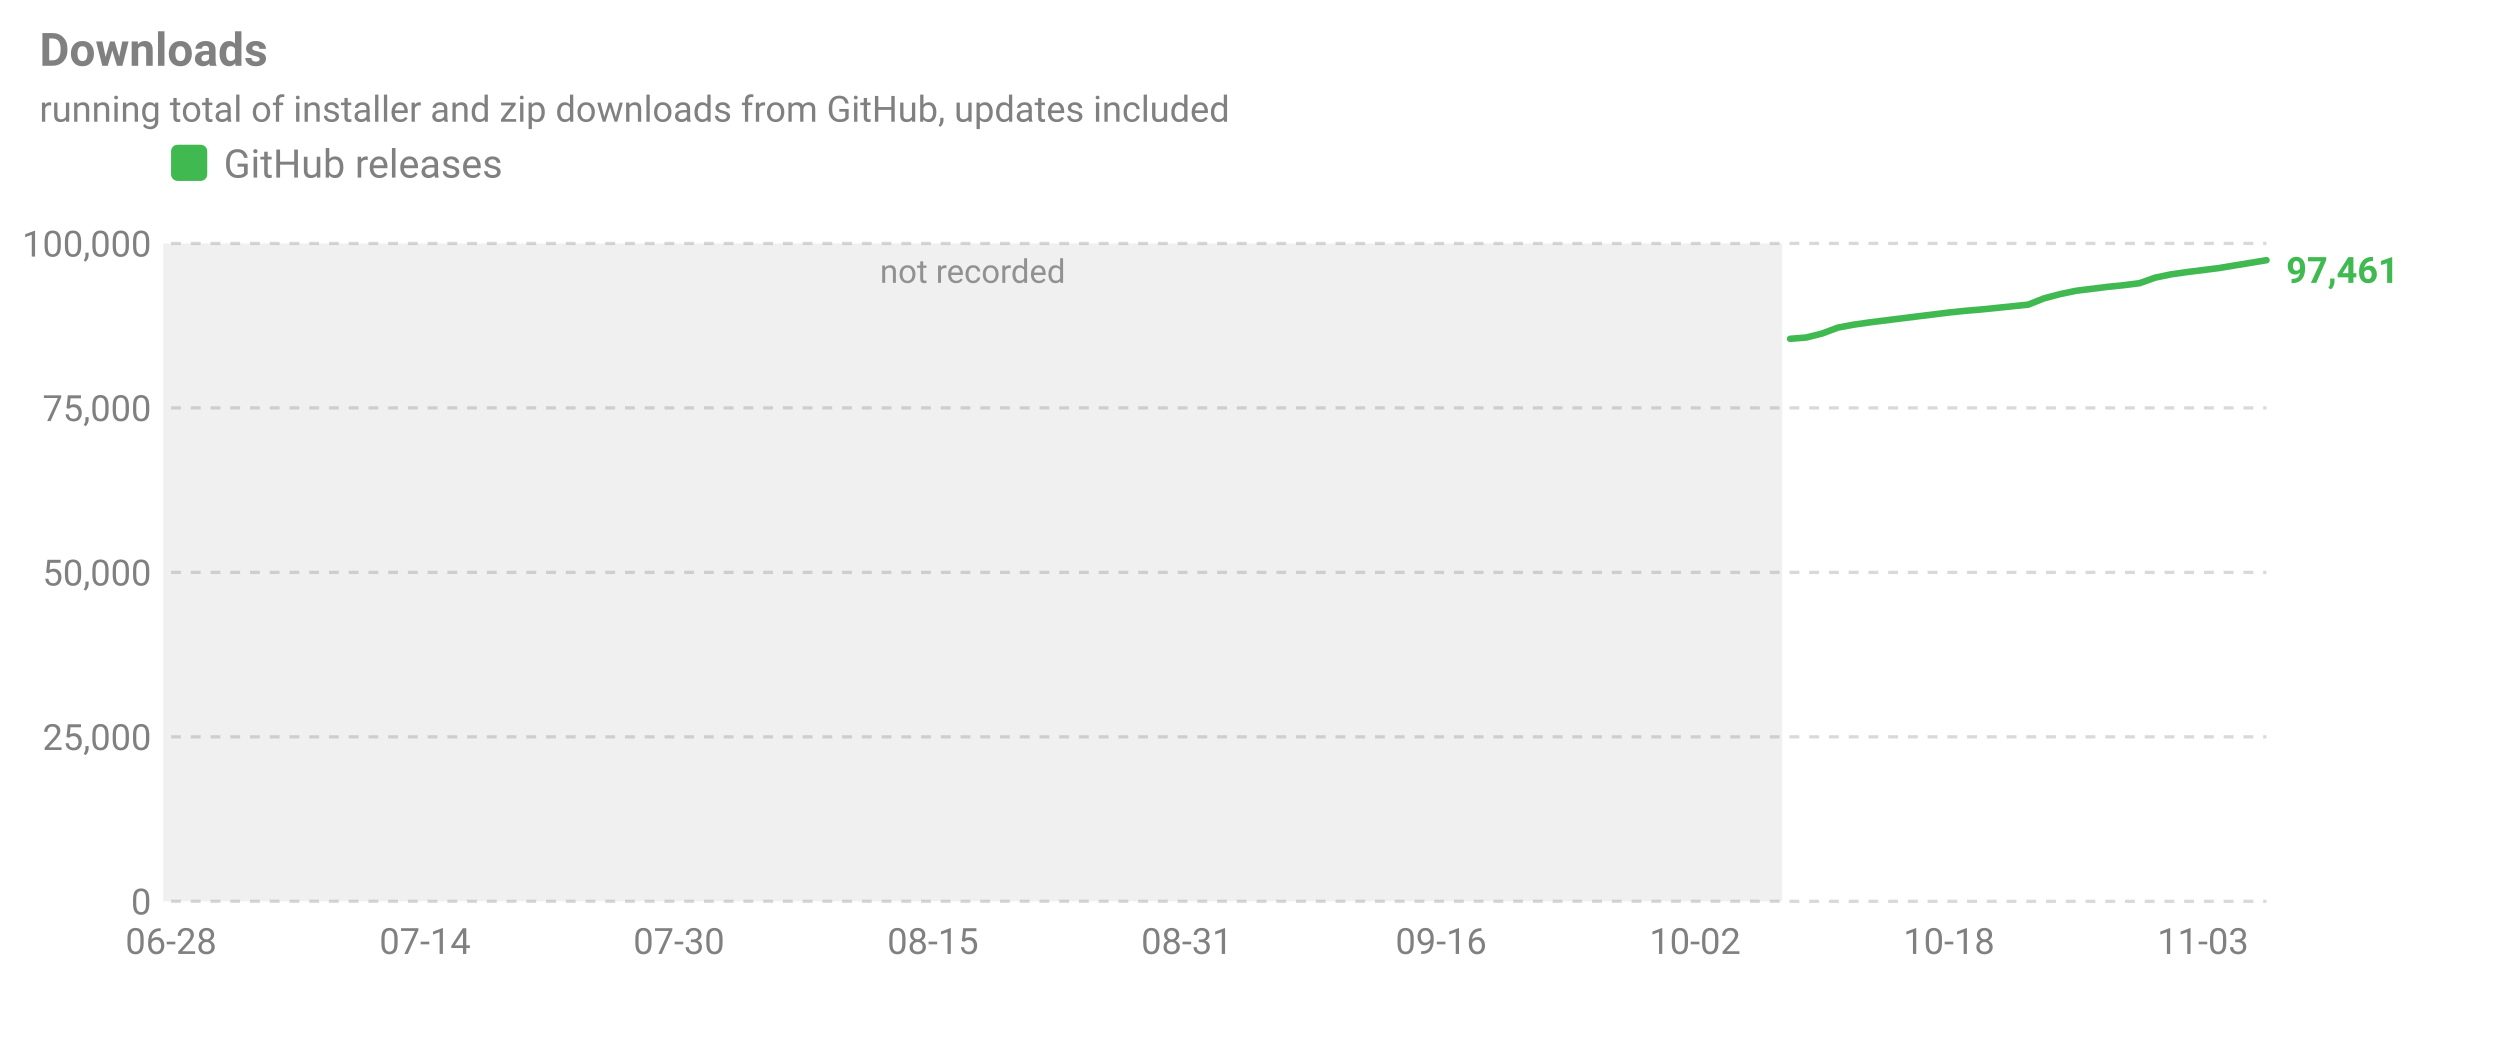
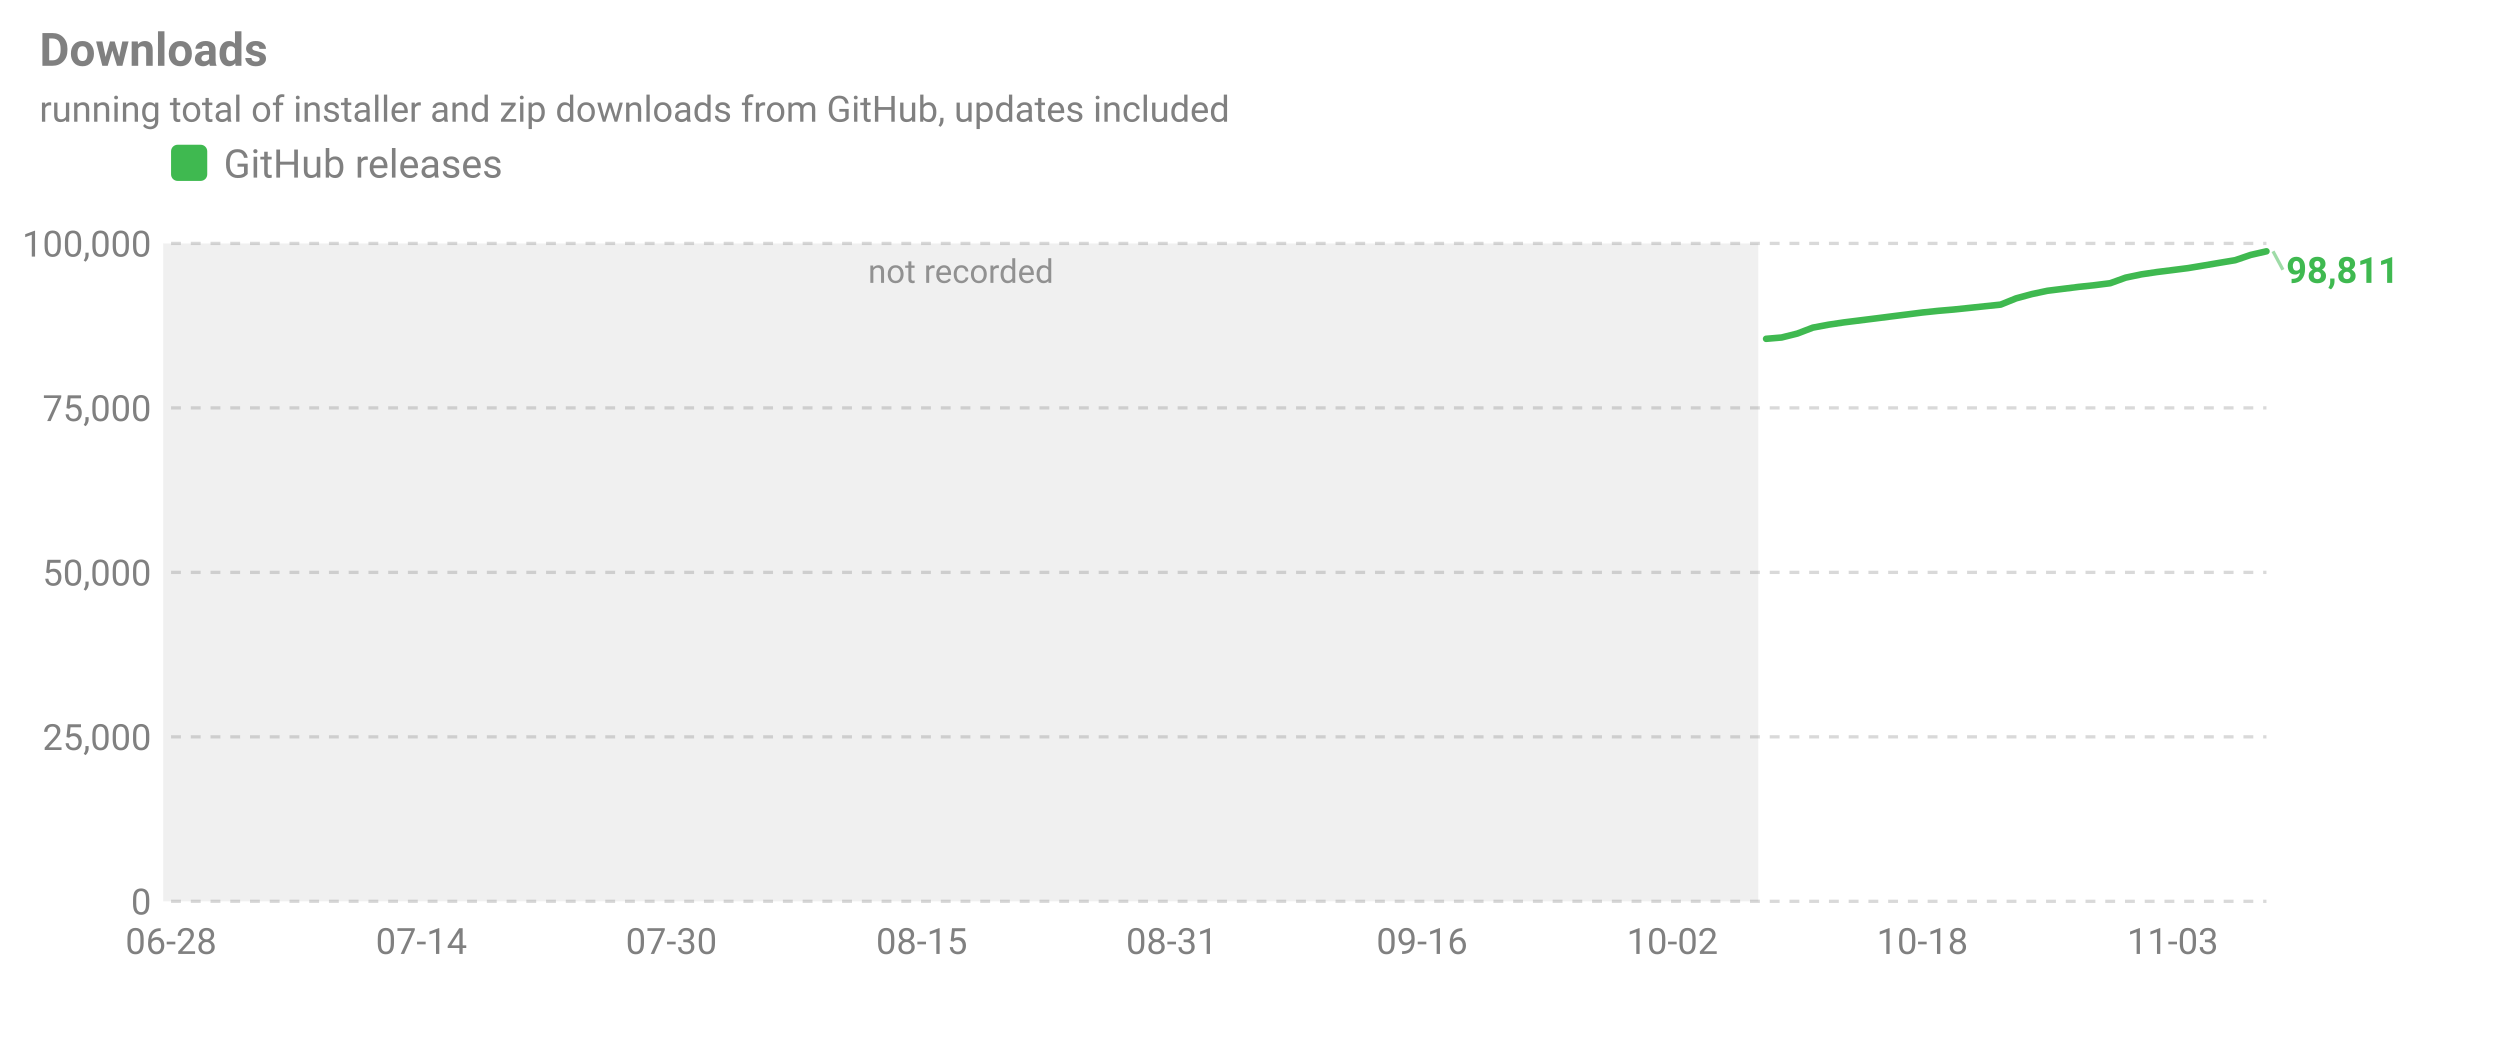
- <svg xmlns="http://www.w3.org/2000/svg" width="760" height="320" viewBox="0 0 760 320" role="img" aria-label="Downloads" data-chart="{&quot;bottom&quot;:274,&quot;labels&quot;:[&quot;06-28&quot;,&quot;06-29&quot;,&quot;06-30&quot;,&quot;07-01&quot;,&quot;07-02&quot;,&quot;07-03&quot;,&quot;07-04&quot;,&quot;07-05&quot;,&quot;07-06&quot;,&quot;07-07&quot;,&quot;07-08&quot;,&quot;07-09&quot;,&quot;07-10&quot;,&quot;07-11&quot;,&quot;07-12&quot;,&quot;07-13&quot;,&quot;07-14&quot;,&quot;07-15&quot;,&quot;07-16&quot;,&quot;07-17&quot;,&quot;07-18&quot;,&quot;07-19&quot;,&quot;07-20&quot;,&quot;07-21&quot;,&quot;07-22&quot;,&quot;07-23&quot;,&quot;07-24&quot;,&quot;07-25&quot;,&quot;07-26&quot;,&quot;07-27&quot;,&quot;07-28&quot;,&quot;07-29&quot;,&quot;07-30&quot;,&quot;07-31&quot;,&quot;08-01&quot;,&quot;08-02&quot;,&quot;08-03&quot;,&quot;08-04&quot;,&quot;08-05&quot;,&quot;08-06&quot;,&quot;08-07&quot;,&quot;08-08&quot;,&quot;08-09&quot;,&quot;08-10&quot;,&quot;08-11&quot;,&quot;08-12&quot;,&quot;08-13&quot;,&quot;08-14&quot;,&quot;08-15&quot;,&quot;08-16&quot;,&quot;08-17&quot;,&quot;08-18&quot;,&quot;08-19&quot;,&quot;08-20&quot;,&quot;08-21&quot;,&quot;08-22&quot;,&quot;08-23&quot;,&quot;08-24&quot;,&quot;08-25&quot;,&quot;08-26&quot;,&quot;08-27&quot;,&quot;08-28&quot;,&quot;08-29&quot;,&quot;08-30&quot;,&quot;08-31&quot;,&quot;09-01&quot;,&quot;09-02&quot;,&quot;09-03&quot;,&quot;09-04&quot;,&quot;09-05&quot;,&quot;09-06&quot;,&quot;09-07&quot;,&quot;09-08&quot;,&quot;09-09&quot;,&quot;09-10&quot;,&quot;09-11&quot;,&quot;09-12&quot;,&quot;09-13&quot;,&quot;09-14&quot;,&quot;09-15&quot;,&quot;09-16&quot;,&quot;09-17&quot;,&quot;09-18&quot;,&quot;09-19&quot;,&quot;09-20&quot;,&quot;09-21&quot;,&quot;09-22&quot;,&quot;09-23&quot;,&quot;09-24&quot;,&quot;09-25&quot;,&quot;09-26&quot;,&quot;09-27&quot;,&quot;09-28&quot;,&quot;09-29&quot;,&quot;09-30&quot;,&quot;10-01&quot;,&quot;10-02&quot;,&quot;10-03&quot;,&quot;10-04&quot;,&quot;10-05&quot;,&quot;10-06&quot;,&quot;10-07&quot;,&quot;10-08&quot;,&quot;10-09&quot;,&quot;10-10&quot;,&quot;10-11&quot;,&quot;10-12&quot;,&quot;10-13&quot;,&quot;10-14&quot;,&quot;10-15&quot;,&quot;10-16&quot;,&quot;10-17&quot;,&quot;10-18&quot;,&quot;10-19&quot;,&quot;10-20&quot;,&quot;10-21&quot;,&quot;10-22&quot;,&quot;10-23&quot;,&quot;10-24&quot;,&quot;10-25&quot;,&quot;10-26&quot;,&quot;10-27&quot;,&quot;10-28&quot;,&quot;10-29&quot;,&quot;10-30&quot;,&quot;10-31&quot;,&quot;11-01&quot;,&quot;11-02&quot;,&quot;11-03&quot;,&quot;11-04&quot;,&quot;11-05&quot;,&quot;11-06&quot;,&quot;11-07&quot;],&quot;series&quot;:[{&quot;color&quot;:&quot;#3fb950&quot;,&quot;name&quot;:&quot;GitHub releases&quot;,&quot;values&quot;:[null,null,null,null,null,null,null,null,null,null,null,null,null,null,null,null,null,null,null,null,null,null,null,null,null,null,null,null,null,null,null,null,null,null,null,null,null,null,null,null,null,null,null,null,null,null,null,null,null,null,null,null,null,null,null,null,null,null,null,null,null,null,null,null,null,null,null,null,null,null,null,null,null,null,null,null,null,null,null,null,null,null,null,null,null,null,null,null,null,null,null,null,null,null,null,null,null,null,null,null,null,null,&quot;85,478&quot;,&quot;85,704&quot;,&quot;86,321&quot;,&quot;87,185&quot;,&quot;87,675&quot;,&quot;88,013&quot;,&quot;88,323&quot;,&quot;88,603&quot;,&quot;88,884&quot;,&quot;89,183&quot;,&quot;89,480&quot;,&quot;89,752&quot;,&quot;89,965&quot;,&quot;90,200&quot;,&quot;90,454&quot;,&quot;90,691&quot;,&quot;91,655&quot;,&quot;92,297&quot;,&quot;92,779&quot;,&quot;93,119&quot;,&quot;93,417&quot;,&quot;93,670&quot;,&quot;93,951&quot;,&quot;94,814&quot;,&quot;95,289&quot;,&quot;95,643&quot;,&quot;95,942&quot;,&quot;96,267&quot;,&quot;96,665&quot;,&quot;97,072&quot;,&quot;97,461&quot;],&quot;y&quot;:[null,null,null,null,null,null,null,null,null,null,null,null,null,null,null,null,null,null,null,null,null,null,null,null,null,null,null,null,null,null,null,null,null,null,null,null,null,null,null,null,null,null,null,null,null,null,null,null,null,null,null,null,null,null,null,null,null,null,null,null,null,null,null,null,null,null,null,null,null,null,null,null,null,null,null,null,null,null,null,null,null,null,null,null,null,null,null,null,null,null,null,null,null,null,null,null,null,null,null,null,null,null,103.0,102.6,101.4,99.6,98.7,98.0,97.4,96.8,96.2,95.6,95.0,94.5,94.1,93.6,93.1,92.6,90.7,89.4,88.4,87.8,87.2,86.7,86.1,84.4,83.4,82.7,82.1,81.5,80.7,79.9,79.1]}],&quot;top&quot;:74,&quot;type&quot;:&quot;lines&quot;,&quot;x&quot;:[52.0,56.8,61.7,66.5,71.3,76.1,81.0,85.8,90.6,95.4,100.3,105.1,109.9,114.7,119.6,124.4,129.2,134.0,138.9,143.7,148.5,153.3,158.2,163.0,167.8,172.6,177.5,182.3,187.1,191.9,196.8,201.6,206.4,211.2,216.1,220.9,225.7,230.6,235.4,240.2,245.0,249.9,254.7,259.5,264.3,269.2,274.0,278.8,283.6,288.5,293.3,298.1,302.9,307.8,312.6,317.4,322.2,327.1,331.9,336.7,341.5,346.4,351.2,356.0,360.8,365.7,370.5,375.3,380.2,385.0,389.8,394.6,399.5,404.3,409.1,413.9,418.8,423.6,428.4,433.2,438.1,442.9,447.7,452.5,457.4,462.2,467.0,471.8,476.7,481.5,486.3,491.1,496.0,500.8,505.6,510.4,515.3,520.1,524.9,529.8,534.6,539.4,544.2,549.1,553.9,558.7,563.5,568.4,573.2,578.0,582.8,587.7,592.5,597.3,602.1,607.0,611.8,616.6,621.4,626.3,631.1,635.9,640.7,645.6,650.4,655.2,660.0,664.9,669.7,674.5,679.3,684.2,689.0]}">
+ <svg xmlns="http://www.w3.org/2000/svg" width="760" height="320" viewBox="0 0 760 320" role="img" aria-label="Downloads" data-chart="{&quot;bottom&quot;:274,&quot;labels&quot;:[&quot;06-28&quot;,&quot;06-29&quot;,&quot;06-30&quot;,&quot;07-01&quot;,&quot;07-02&quot;,&quot;07-03&quot;,&quot;07-04&quot;,&quot;07-05&quot;,&quot;07-06&quot;,&quot;07-07&quot;,&quot;07-08&quot;,&quot;07-09&quot;,&quot;07-10&quot;,&quot;07-11&quot;,&quot;07-12&quot;,&quot;07-13&quot;,&quot;07-14&quot;,&quot;07-15&quot;,&quot;07-16&quot;,&quot;07-17&quot;,&quot;07-18&quot;,&quot;07-19&quot;,&quot;07-20&quot;,&quot;07-21&quot;,&quot;07-22&quot;,&quot;07-23&quot;,&quot;07-24&quot;,&quot;07-25&quot;,&quot;07-26&quot;,&quot;07-27&quot;,&quot;07-28&quot;,&quot;07-29&quot;,&quot;07-30&quot;,&quot;07-31&quot;,&quot;08-01&quot;,&quot;08-02&quot;,&quot;08-03&quot;,&quot;08-04&quot;,&quot;08-05&quot;,&quot;08-06&quot;,&quot;08-07&quot;,&quot;08-08&quot;,&quot;08-09&quot;,&quot;08-10&quot;,&quot;08-11&quot;,&quot;08-12&quot;,&quot;08-13&quot;,&quot;08-14&quot;,&quot;08-15&quot;,&quot;08-16&quot;,&quot;08-17&quot;,&quot;08-18&quot;,&quot;08-19&quot;,&quot;08-20&quot;,&quot;08-21&quot;,&quot;08-22&quot;,&quot;08-23&quot;,&quot;08-24&quot;,&quot;08-25&quot;,&quot;08-26&quot;,&quot;08-27&quot;,&quot;08-28&quot;,&quot;08-29&quot;,&quot;08-30&quot;,&quot;08-31&quot;,&quot;09-01&quot;,&quot;09-02&quot;,&quot;09-03&quot;,&quot;09-04&quot;,&quot;09-05&quot;,&quot;09-06&quot;,&quot;09-07&quot;,&quot;09-08&quot;,&quot;09-09&quot;,&quot;09-10&quot;,&quot;09-11&quot;,&quot;09-12&quot;,&quot;09-13&quot;,&quot;09-14&quot;,&quot;09-15&quot;,&quot;09-16&quot;,&quot;09-17&quot;,&quot;09-18&quot;,&quot;09-19&quot;,&quot;09-20&quot;,&quot;09-21&quot;,&quot;09-22&quot;,&quot;09-23&quot;,&quot;09-24&quot;,&quot;09-25&quot;,&quot;09-26&quot;,&quot;09-27&quot;,&quot;09-28&quot;,&quot;09-29&quot;,&quot;09-30&quot;,&quot;10-01&quot;,&quot;10-02&quot;,&quot;10-03&quot;,&quot;10-04&quot;,&quot;10-05&quot;,&quot;10-06&quot;,&quot;10-07&quot;,&quot;10-08&quot;,&quot;10-09&quot;,&quot;10-10&quot;,&quot;10-11&quot;,&quot;10-12&quot;,&quot;10-13&quot;,&quot;10-14&quot;,&quot;10-15&quot;,&quot;10-16&quot;,&quot;10-17&quot;,&quot;10-18&quot;,&quot;10-19&quot;,&quot;10-20&quot;,&quot;10-21&quot;,&quot;10-22&quot;,&quot;10-23&quot;,&quot;10-24&quot;,&quot;10-25&quot;,&quot;10-26&quot;,&quot;10-27&quot;,&quot;10-28&quot;,&quot;10-29&quot;,&quot;10-30&quot;,&quot;10-31&quot;,&quot;11-01&quot;,&quot;11-02&quot;,&quot;11-03&quot;,&quot;11-04&quot;,&quot;11-05&quot;,&quot;11-06&quot;,&quot;11-07&quot;,&quot;11-08&quot;,&quot;11-09&quot;],&quot;series&quot;:[{&quot;color&quot;:&quot;#3fb950&quot;,&quot;name&quot;:&quot;GitHub releases&quot;,&quot;values&quot;:[null,null,null,null,null,null,null,null,null,null,null,null,null,null,null,null,null,null,null,null,null,null,null,null,null,null,null,null,null,null,null,null,null,null,null,null,null,null,null,null,null,null,null,null,null,null,null,null,null,null,null,null,null,null,null,null,null,null,null,null,null,null,null,null,null,null,null,null,null,null,null,null,null,null,null,null,null,null,null,null,null,null,null,null,null,null,null,null,null,null,null,null,null,null,null,null,null,null,null,null,null,null,&quot;85,478&quot;,&quot;85,704&quot;,&quot;86,321&quot;,&quot;87,185&quot;,&quot;87,675&quot;,&quot;88,013&quot;,&quot;88,323&quot;,&quot;88,603&quot;,&quot;88,884&quot;,&quot;89,183&quot;,&quot;89,480&quot;,&quot;89,752&quot;,&quot;89,965&quot;,&quot;90,200&quot;,&quot;90,454&quot;,&quot;90,691&quot;,&quot;91,655&quot;,&quot;92,297&quot;,&quot;92,779&quot;,&quot;93,119&quot;,&quot;93,417&quot;,&quot;93,670&quot;,&quot;93,951&quot;,&quot;94,814&quot;,&quot;95,289&quot;,&quot;95,643&quot;,&quot;95,942&quot;,&quot;96,267&quot;,&quot;96,665&quot;,&quot;97,072&quot;,&quot;97,461&quot;,&quot;98,268&quot;,&quot;98,811&quot;],&quot;y&quot;:[null,null,null,null,null,null,null,null,null,null,null,null,null,null,null,null,null,null,null,null,null,null,null,null,null,null,null,null,null,null,null,null,null,null,null,null,null,null,null,null,null,null,null,null,null,null,null,null,null,null,null,null,null,null,null,null,null,null,null,null,null,null,null,null,null,null,null,null,null,null,null,null,null,null,null,null,null,null,null,null,null,null,null,null,null,null,null,null,null,null,null,null,null,null,null,null,null,null,null,null,null,null,103.0,102.6,101.4,99.6,98.7,98.0,97.4,96.8,96.2,95.6,95.0,94.5,94.1,93.6,93.1,92.6,90.7,89.4,88.4,87.8,87.2,86.7,86.1,84.4,83.4,82.7,82.1,81.5,80.7,79.9,79.1,77.5,76.4]}],&quot;top&quot;:74,&quot;type&quot;:&quot;lines&quot;,&quot;x&quot;:[52.0,56.8,61.5,66.3,71.0,75.8,80.5,85.3,90.0,94.8,99.5,104.3,109.0,113.8,118.6,123.3,128.1,132.8,137.6,142.3,147.1,151.8,156.6,161.3,166.1,170.8,175.6,180.4,185.1,189.9,194.6,199.4,204.1,208.9,213.6,218.4,223.1,227.9,232.6,237.4,242.1,246.9,251.7,256.4,261.2,265.9,270.7,275.4,280.2,284.9,289.7,294.4,299.2,303.9,308.7,313.5,318.2,323.0,327.7,332.5,337.2,342.0,346.7,351.5,356.2,361.0,365.7,370.5,375.3,380.0,384.8,389.5,394.3,399.0,403.8,408.5,413.3,418.0,422.8,427.5,432.3,437.1,441.8,446.6,451.3,456.1,460.8,465.6,470.3,475.1,479.8,484.6,489.3,494.1,498.9,503.6,508.4,513.1,517.9,522.6,527.4,532.1,536.9,541.6,546.4,551.1,555.9,560.6,565.4,570.2,574.9,579.7,584.4,589.2,593.9,598.7,603.4,608.2,612.9,617.7,622.4,627.2,632.0,636.7,641.5,646.2,651.0,655.7,660.5,665.2,670.0,674.7,679.5,684.2,689.0]}">
  <style>
  text{font-family:-apple-system,BlinkMacSystemFont,'Segoe UI',Roboto,Helvetica,Arial,sans-serif}
  .grid{stroke:#808080;stroke-opacity:.3;stroke-width:1}
  .axis{stroke:#808080;stroke-width:1}
  .lbl{fill:#808080;font-size:12px}
  .val{fill:#808080;font-size:12px;font-weight:600}
  .title{fill:#808080;font-size:14px;font-weight:700}
  .sub{fill:#808080;font-size:11px}
  .gap{fill:#808080;opacity:.12}
  .gaplbl{fill:#808080;font-size:10px;opacity:.85}
  .ico{fill:#808080}
  .t1{fill:#e3b341}
  .t2{fill:#d29922}
  .t3{fill:#b7860b}
  .t4{fill:#946f0f}
</style>
  <text x="12" y="20" class="title">Downloads</text>
  <text x="12" y="37" class="sub">running total of installer and zip downloads from GitHub, updates included</text>
-   <rect x="49.6" y="74" width="492.2" height="200" class="gap" />
-   <text x="295.7" y="86" class="gaplbl" text-anchor="middle">not recorded</text>
+   <rect x="49.6" y="74" width="484.9" height="200" class="gap" />
+   <text x="292.1" y="86" class="gaplbl" text-anchor="middle">not recorded</text>
  <line x1="52" y1="274.0" x2="689" y2="274.0" class="grid" stroke-dasharray="3 3" />
  <text x="46" y="278.0" class="sub" text-anchor="end">0</text>
  <line x1="52" y1="224.0" x2="689" y2="224.0" class="grid" stroke-dasharray="3 3" />
  <text x="46" y="228.0" class="sub" text-anchor="end">25,000</text>
  <line x1="52" y1="174.0" x2="689" y2="174.0" class="grid" stroke-dasharray="3 3" />
  <text x="46" y="178.0" class="sub" text-anchor="end">50,000</text>
  <line x1="52" y1="124.0" x2="689" y2="124.0" class="grid" stroke-dasharray="3 3" />
  <text x="46" y="128.0" class="sub" text-anchor="end">75,000</text>
  <line x1="52" y1="74.0" x2="689" y2="74.0" class="grid" stroke-dasharray="3 3" />
  <text x="46" y="78.0" class="sub" text-anchor="end">100,000</text>
  <text x="52.0" y="290" class="sub" text-anchor="middle">06-28</text>
-   <text x="129.2" y="290" class="sub" text-anchor="middle">07-14</text>
-   <text x="206.4" y="290" class="sub" text-anchor="middle">07-30</text>
-   <text x="283.6" y="290" class="sub" text-anchor="middle">08-15</text>
-   <text x="360.8" y="290" class="sub" text-anchor="middle">08-31</text>
-   <text x="438.1" y="290" class="sub" text-anchor="middle">09-16</text>
-   <text x="515.3" y="290" class="sub" text-anchor="middle">10-02</text>
-   <text x="592.5" y="290" class="sub" text-anchor="middle">10-18</text>
-   <text x="669.7" y="290" class="sub" text-anchor="middle">11-03</text>
-   <polyline points="544.2,103.0 549.1,102.6 553.9,101.4 558.7,99.6 563.5,98.7 568.4,98.0 573.2,97.4 578.0,96.8 582.8,96.2 587.7,95.6 592.5,95.0 597.3,94.5 602.1,94.1 607.0,93.6 611.8,93.1 616.6,92.6 621.4,90.7 626.3,89.4 631.1,88.4 635.9,87.8 640.7,87.2 645.6,86.7 650.4,86.1 655.2,84.4 660.0,83.4 664.9,82.7 669.7,82.1 674.5,81.5 679.3,80.7 684.2,79.9 689.0,79.1" fill="none" stroke="#3fb950" stroke-width="2" stroke-linejoin="round" stroke-linecap="round" />
-   <text x="695.0" y="86.0" style="fill:#3fb950;font-size:11px;font-weight:600">97,461</text>
+   <text x="128.1" y="290" class="sub" text-anchor="middle">07-14</text>
+   <text x="204.1" y="290" class="sub" text-anchor="middle">07-30</text>
+   <text x="280.2" y="290" class="sub" text-anchor="middle">08-15</text>
+   <text x="356.2" y="290" class="sub" text-anchor="middle">08-31</text>
+   <text x="432.3" y="290" class="sub" text-anchor="middle">09-16</text>
+   <text x="508.4" y="290" class="sub" text-anchor="middle">10-02</text>
+   <text x="584.4" y="290" class="sub" text-anchor="middle">10-18</text>
+   <text x="660.5" y="290" class="sub" text-anchor="middle">11-03</text>
+   <polyline points="536.9,103.0 541.6,102.6 546.4,101.4 551.1,99.6 555.9,98.7 560.6,98.0 565.4,97.4 570.2,96.8 574.9,96.2 579.7,95.6 584.4,95.0 589.2,94.5 593.9,94.1 598.7,93.6 603.4,93.1 608.2,92.6 612.9,90.7 617.7,89.4 622.4,88.4 627.2,87.8 632.0,87.2 636.7,86.7 641.5,86.1 646.2,84.4 651.0,83.4 655.7,82.7 660.5,82.1 665.2,81.5 670.0,80.7 674.7,79.9 679.5,79.1 684.2,77.5 689.0,76.4" fill="none" stroke="#3fb950" stroke-width="2" stroke-linejoin="round" stroke-linecap="round" />
+   <line x1="691.0" y1="76.4" x2="694.0" y2="82.0" stroke="#3fb950" stroke-width="1" stroke-opacity="0.5" />
+   <text x="695.0" y="86.0" style="fill:#3fb950;font-size:11px;font-weight:600">98,811</text>
  <rect x="52" y="44" width="11" height="11" rx="2" fill="#3fb950" />
  <text x="68" y="54" class="lbl">GitHub releases</text>
</svg>
